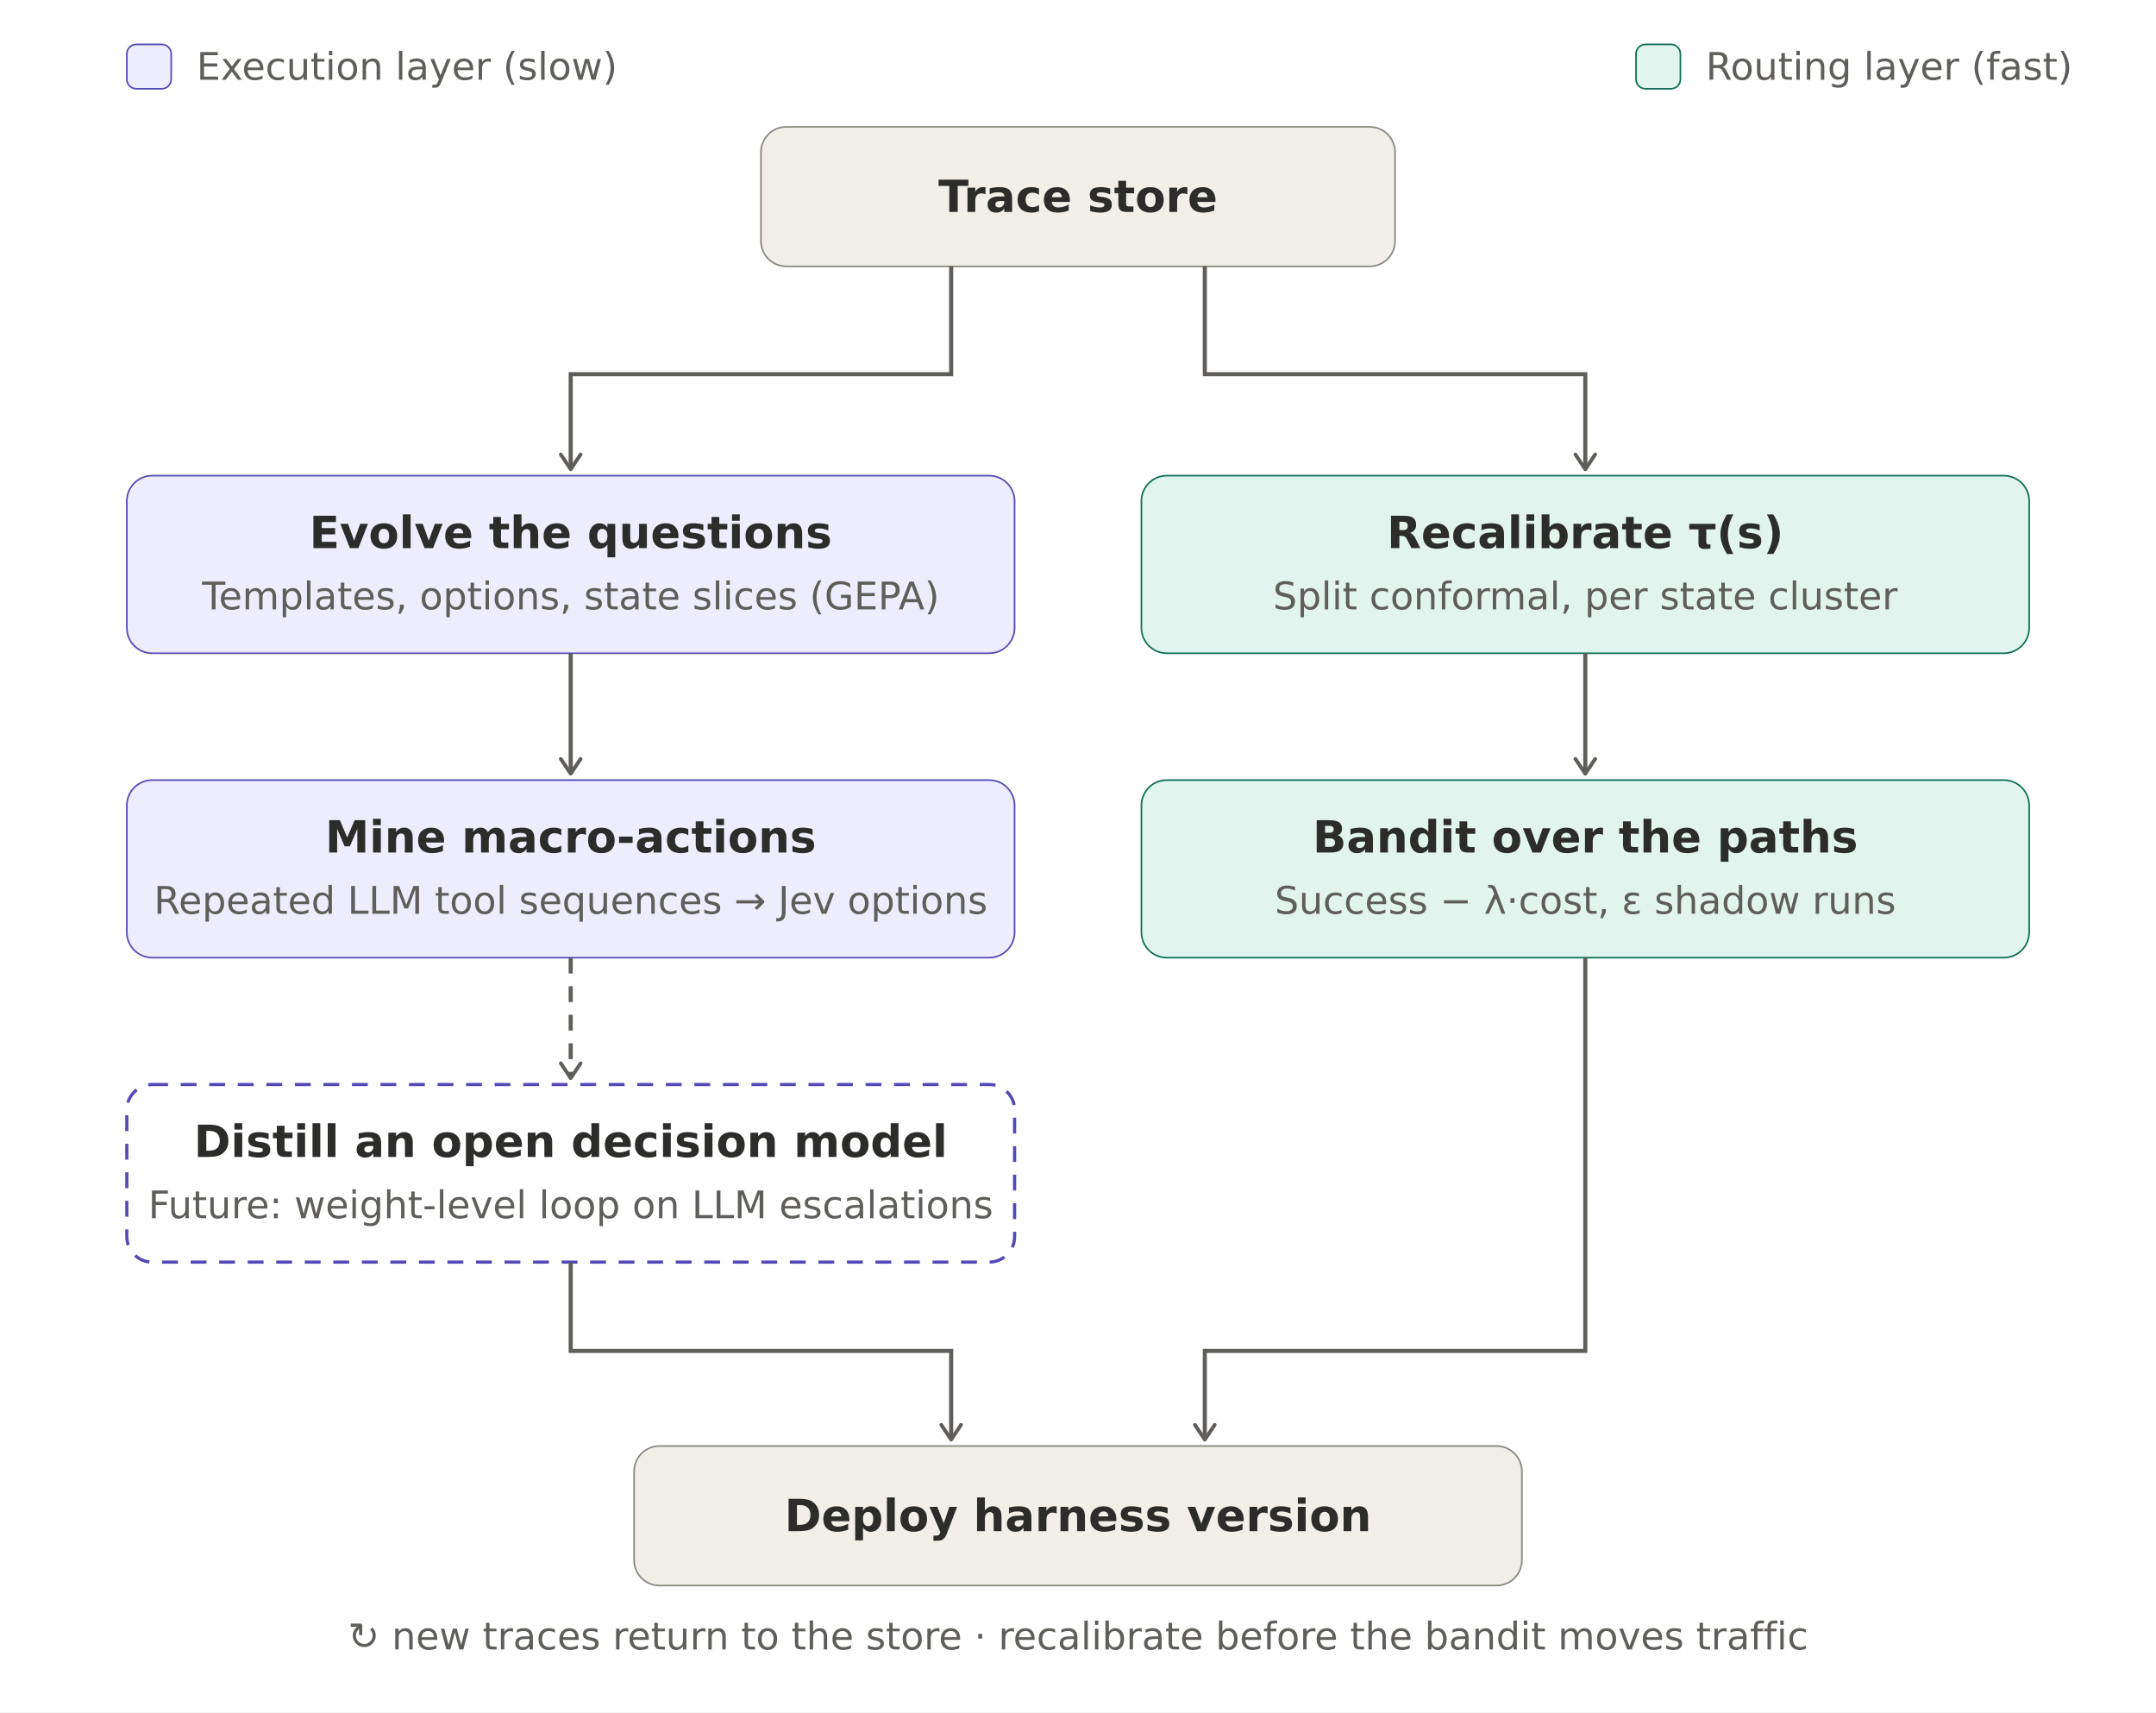
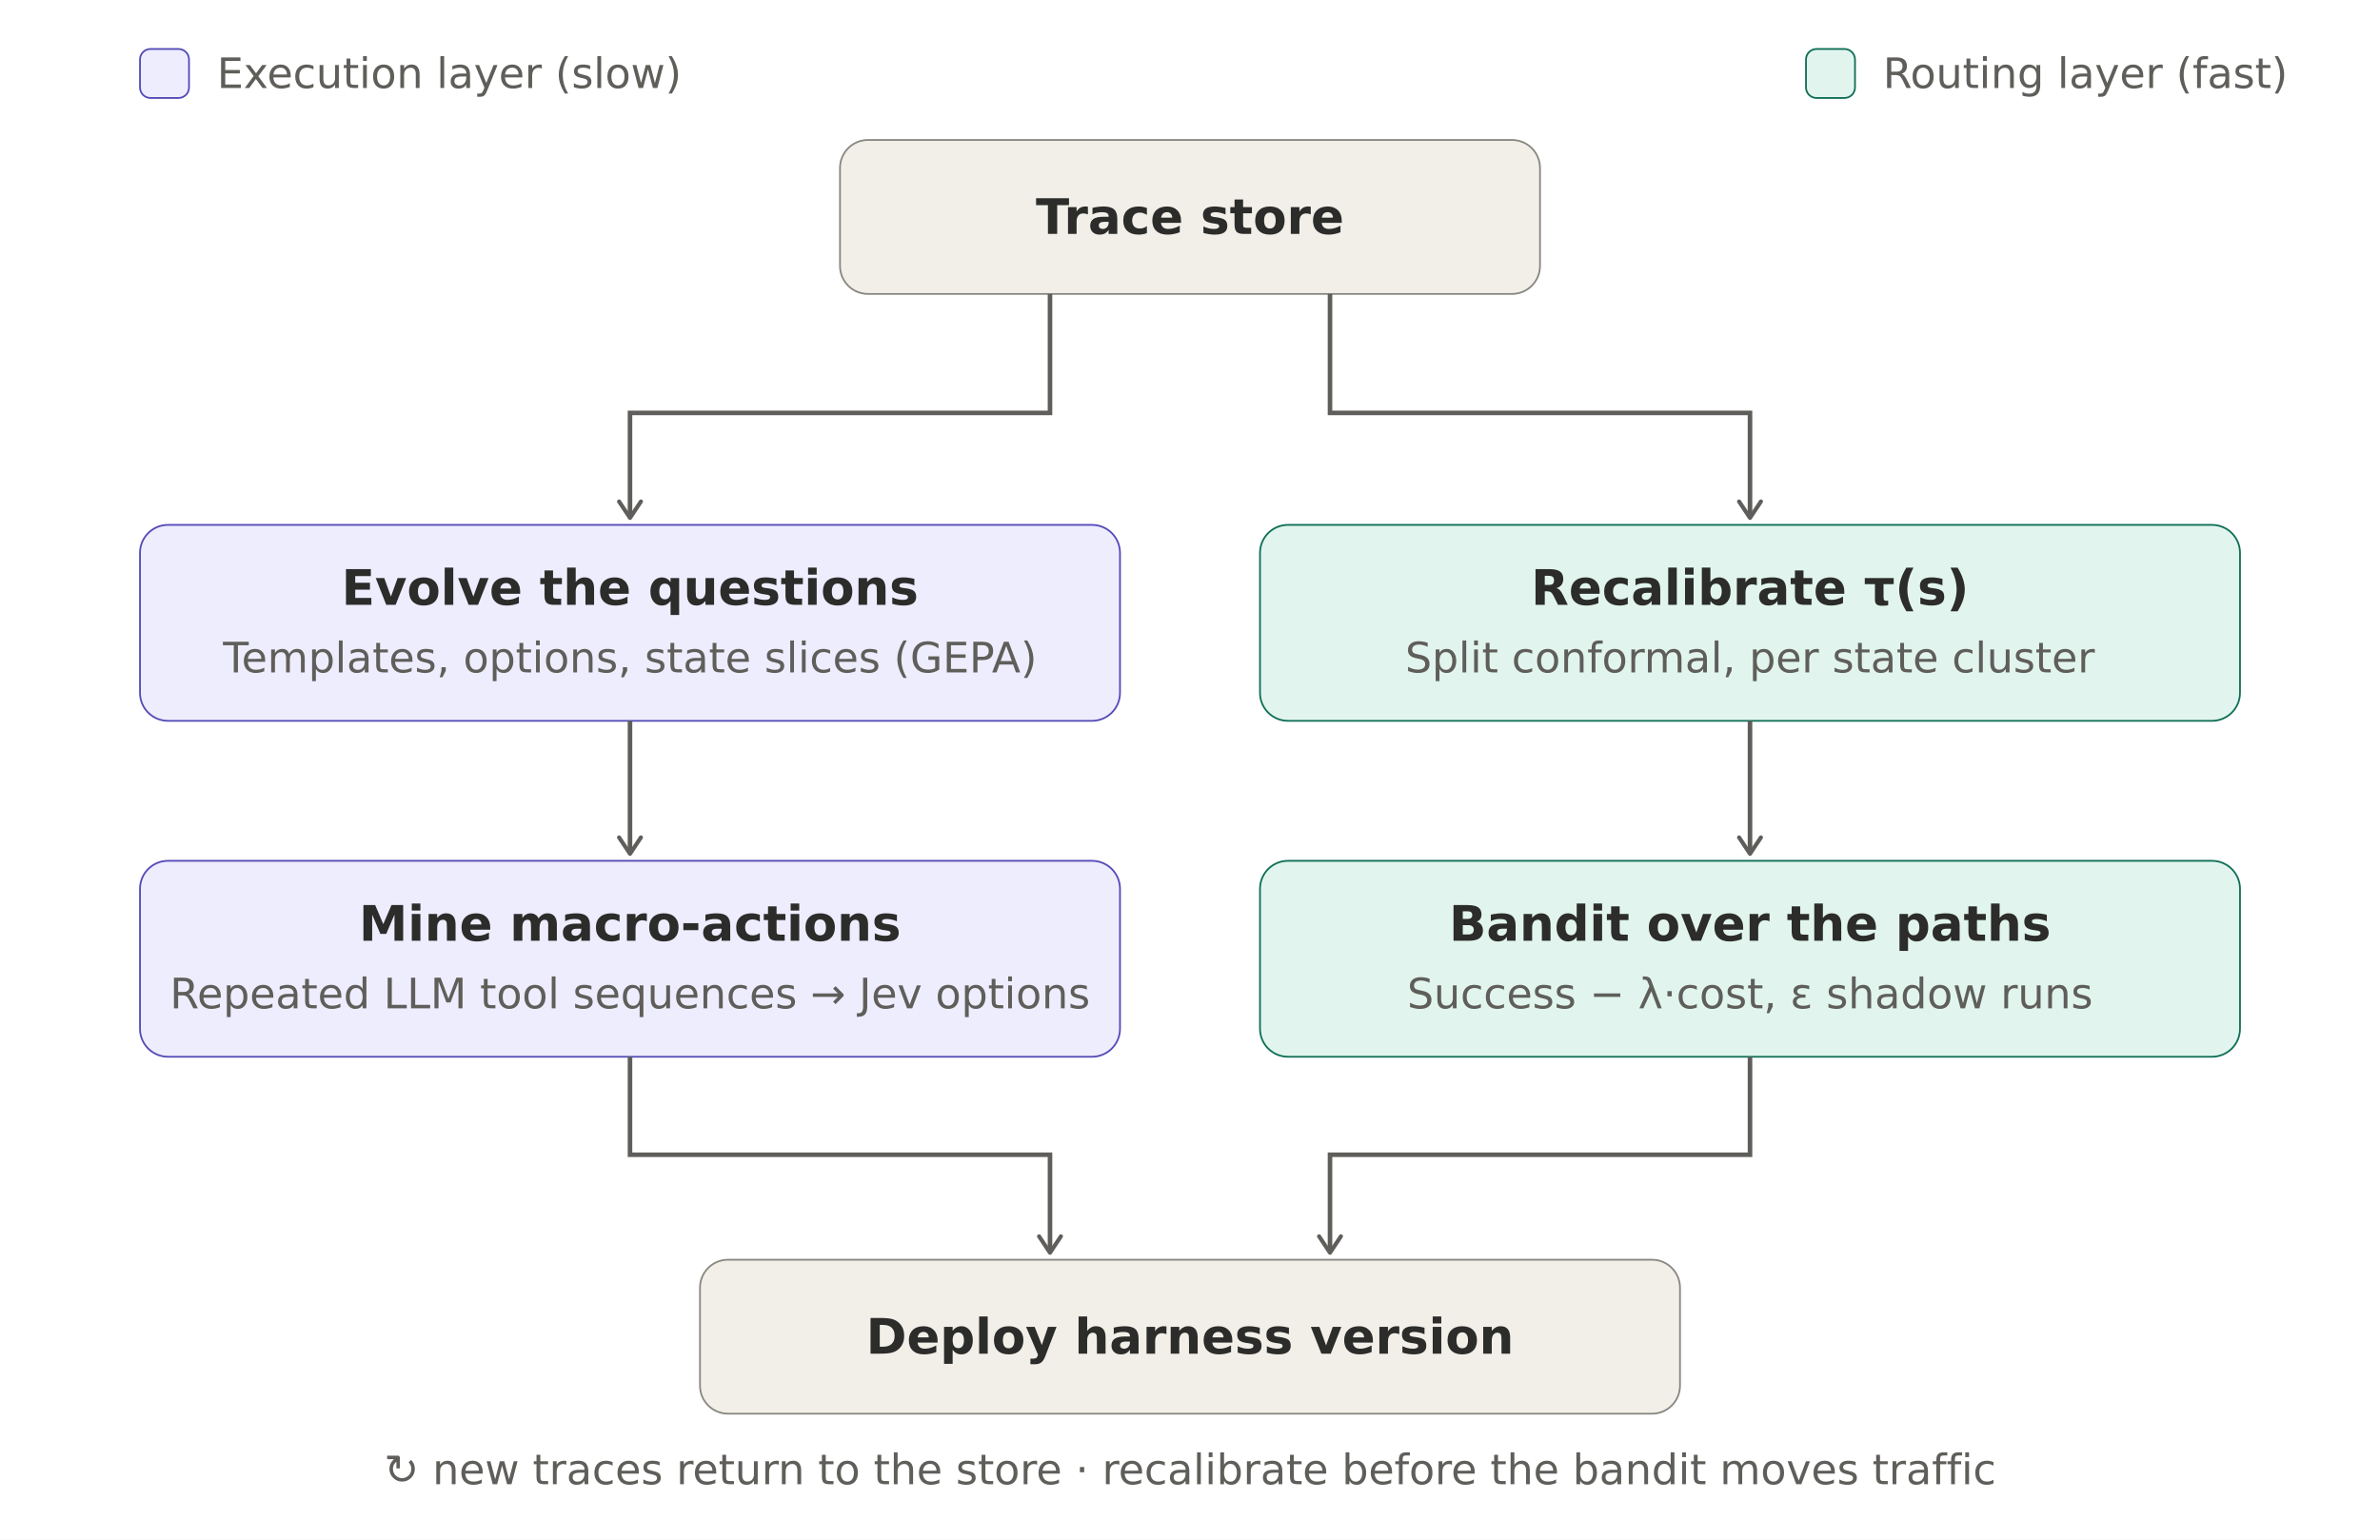
- <svg xmlns="http://www.w3.org/2000/svg" width="680" height="540" viewBox="0 0 680 540" role="img">
+ <svg xmlns="http://www.w3.org/2000/svg" width="680" height="440" viewBox="0 0 680 440" role="img">
  <style>
text{font-family:'DejaVu Sans',sans-serif}
.th{font-size:14px;font-weight:bold;fill:#2C2C2A}
.ts{font-size:12px;fill:#5F5E5A}
.box{fill:#F1EFE8;stroke:#888780}
.arr{stroke:#5F5E5A;stroke-width:1.3;fill:none}
</style>
-   <rect width="680" height="540" fill="#FFFFFF" />
+   <rect width="680" height="440" fill="#FFFFFF" />
  <defs>
    <marker id="arrow" viewBox="0 0 10 10" refX="8" refY="5" markerWidth="6" markerHeight="6" orient="auto-start-reverse">
      <path d="M2 1L8 5L2 9" fill="none" stroke="#5F5E5A" stroke-width="1.5" stroke-linecap="round" stroke-linejoin="round" />
    </marker>
  </defs>
  <g>
    <rect class="box" fill="#F1EFE8" stroke="#888780" x="240" y="40" width="200" height="44" rx="8" stroke-width="0.5" />
    <text class="th" fill="#2C2C2A" font-size="14" font-weight="bold" x="340" y="62" text-anchor="middle" dominant-baseline="central">Trace store</text>
  </g>
  <path d="M300 84 L300 118 L180 118 L180 148" class="arr" stroke="#5F5E5A" stroke-width="1.3" fill="none" marker-end="url(#arrow)" />
  <path d="M380 84 L380 118 L500 118 L500 148" class="arr" stroke="#5F5E5A" stroke-width="1.3" fill="none" marker-end="url(#arrow)" />
  <g class="c-purple">
    <rect fill="#EEEDFE" stroke="#534AB7" x="40" y="150" width="280" height="56" rx="8" stroke-width="0.5" />
    <text class="th" fill="#3C3489" font-size="14" font-weight="bold" x="180" y="168" text-anchor="middle" dominant-baseline="central">Evolve the questions</text>
    <text class="ts" fill="#534AB7" font-size="12" x="180" y="188" text-anchor="middle" dominant-baseline="central">Templates, options, state slices (GEPA)</text>
  </g>
  <line x1="180" y1="206" x2="180" y2="244" class="arr" stroke="#5F5E5A" stroke-width="1.3" fill="none" marker-end="url(#arrow)" />
  <g class="c-purple">
    <rect fill="#EEEDFE" stroke="#534AB7" x="40" y="246" width="280" height="56" rx="8" stroke-width="0.5" />
    <text class="th" fill="#3C3489" font-size="14" font-weight="bold" x="180" y="264" text-anchor="middle" dominant-baseline="central">Mine macro-actions</text>
    <text class="ts" fill="#534AB7" font-size="12" x="180" y="284" text-anchor="middle" dominant-baseline="central">Repeated LLM tool sequences → Jev options</text>
  </g>
  <g class="c-teal">
    <rect fill="#E1F5EE" stroke="#0F6E56" x="360" y="150" width="280" height="56" rx="8" stroke-width="0.5" />
    <text class="th" fill="#085041" font-size="14" font-weight="bold" x="500" y="168" text-anchor="middle" dominant-baseline="central">Recalibrate τ(s)</text>
    <text class="ts" fill="#0F6E56" font-size="12" x="500" y="188" text-anchor="middle" dominant-baseline="central">Split conformal, per state cluster</text>
  </g>
  <line x1="500" y1="206" x2="500" y2="244" class="arr" stroke="#5F5E5A" stroke-width="1.3" fill="none" marker-end="url(#arrow)" />
  <g class="c-teal">
    <rect fill="#E1F5EE" stroke="#0F6E56" x="360" y="246" width="280" height="56" rx="8" stroke-width="0.5" />
    <text class="th" fill="#085041" font-size="14" font-weight="bold" x="500" y="264" text-anchor="middle" dominant-baseline="central">Bandit over the paths</text>
    <text class="ts" fill="#0F6E56" font-size="12" x="500" y="284" text-anchor="middle" dominant-baseline="central">Success − λ·cost, ε shadow runs</text>
  </g>
-   <line x1="180" y1="302" x2="180" y2="340" class="arr" stroke="#5F5E5A" stroke-width="1.3" fill="none" stroke-dasharray="5 4" marker-end="url(#arrow)" />
-   <g class="c-purple">
-     <rect fill="#FFFFFF" stroke="#534AB7" x="40" y="342" width="280" height="56" rx="8" stroke-width="1" stroke-dasharray="5 4" />
-     <text class="th" fill="#3C3489" font-size="14" font-weight="bold" x="180" y="360" text-anchor="middle" dominant-baseline="central">Distill an open decision model</text>
-     <text class="ts" fill="#534AB7" font-size="12" x="180" y="380" text-anchor="middle" dominant-baseline="central">Future: weight-level loop on LLM escalations</text>
+   <path d="M180 302 L180 330 L300 330 L300 358" class="arr" stroke="#5F5E5A" stroke-width="1.3" fill="none" marker-end="url(#arrow)" />
+   <path d="M500 302 L500 330 L380 330 L380 358" class="arr" stroke="#5F5E5A" stroke-width="1.3" fill="none" marker-end="url(#arrow)" />
+   <g>
+     <rect class="box" fill="#F1EFE8" stroke="#888780" x="200" y="360" width="280" height="44" rx="8" stroke-width="0.5" />
+     <text class="th" fill="#2C2C2A" font-size="14" font-weight="bold" x="340" y="382" text-anchor="middle" dominant-baseline="central">Deploy harness version</text>
  </g>
-   <path d="M180 398 L180 426 L300 426 L300 454" class="arr" stroke="#5F5E5A" stroke-width="1.3" fill="none" marker-end="url(#arrow)" />
-   <path d="M500 302 L500 426 L380 426 L380 454" class="arr" stroke="#5F5E5A" stroke-width="1.3" fill="none" marker-end="url(#arrow)" />
-   <g>
-     <rect class="box" fill="#F1EFE8" stroke="#888780" x="200" y="456" width="280" height="44" rx="8" stroke-width="0.5" />
-     <text class="th" fill="#2C2C2A" font-size="14" font-weight="bold" x="340" y="478" text-anchor="middle" dominant-baseline="central">Deploy harness version</text>
-   </g>
-   <text class="ts" fill="#5F5E5A" font-size="12" x="340" y="516" text-anchor="middle" dominant-baseline="central">↻ new traces return to the store · recalibrate before the bandit moves traffic</text>
+   <text class="ts" fill="#5F5E5A" font-size="12" x="340" y="420" text-anchor="middle" dominant-baseline="central">↻ new traces return to the store · recalibrate before the bandit moves traffic</text>
  <g>
    <rect fill="#EEEDFE" stroke="#534AB7" x="40" y="14" width="14" height="14" rx="3" stroke-width="0.5" />
    <text class="ts" fill="#5F5E5A" font-size="12" x="62" y="21" dominant-baseline="central">Execution layer (slow)</text>
  </g>
  <g>
    <rect fill="#E1F5EE" stroke="#0F6E56" x="516" y="14" width="14" height="14" rx="3" stroke-width="0.5" />
    <text class="ts" fill="#5F5E5A" font-size="12" x="538" y="21" dominant-baseline="central">Routing layer (fast)</text>
  </g>
</svg>
